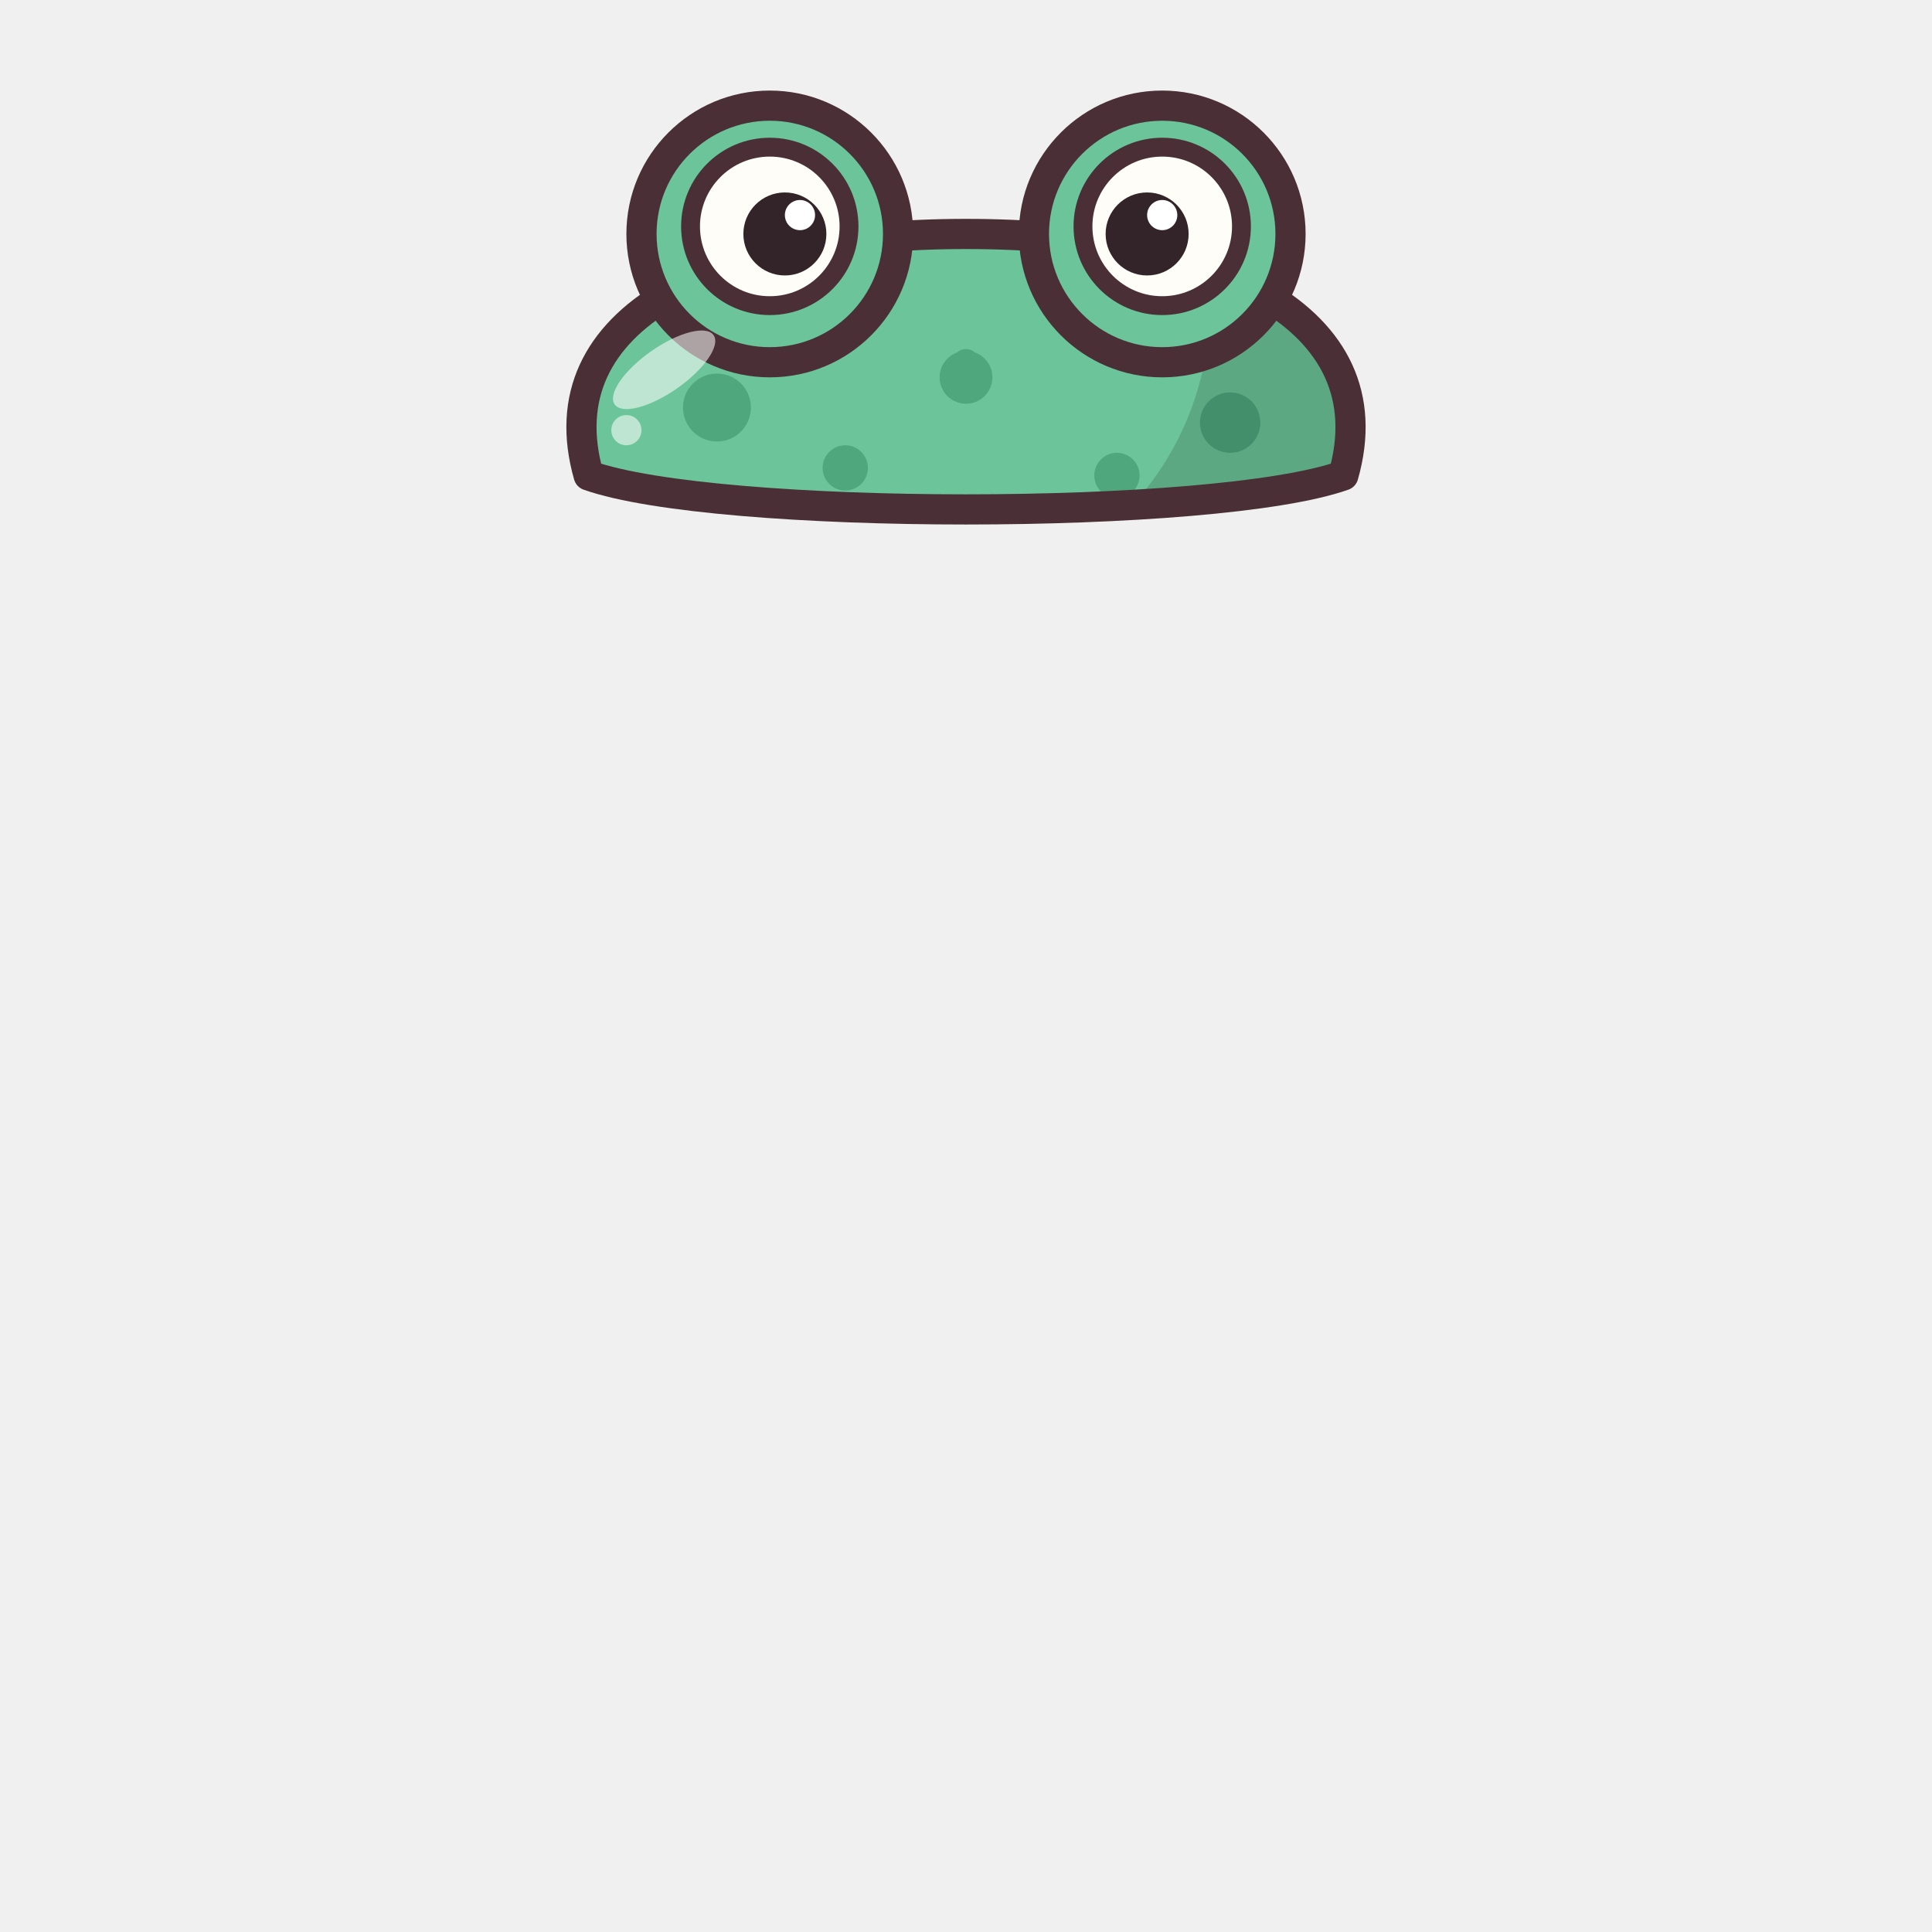
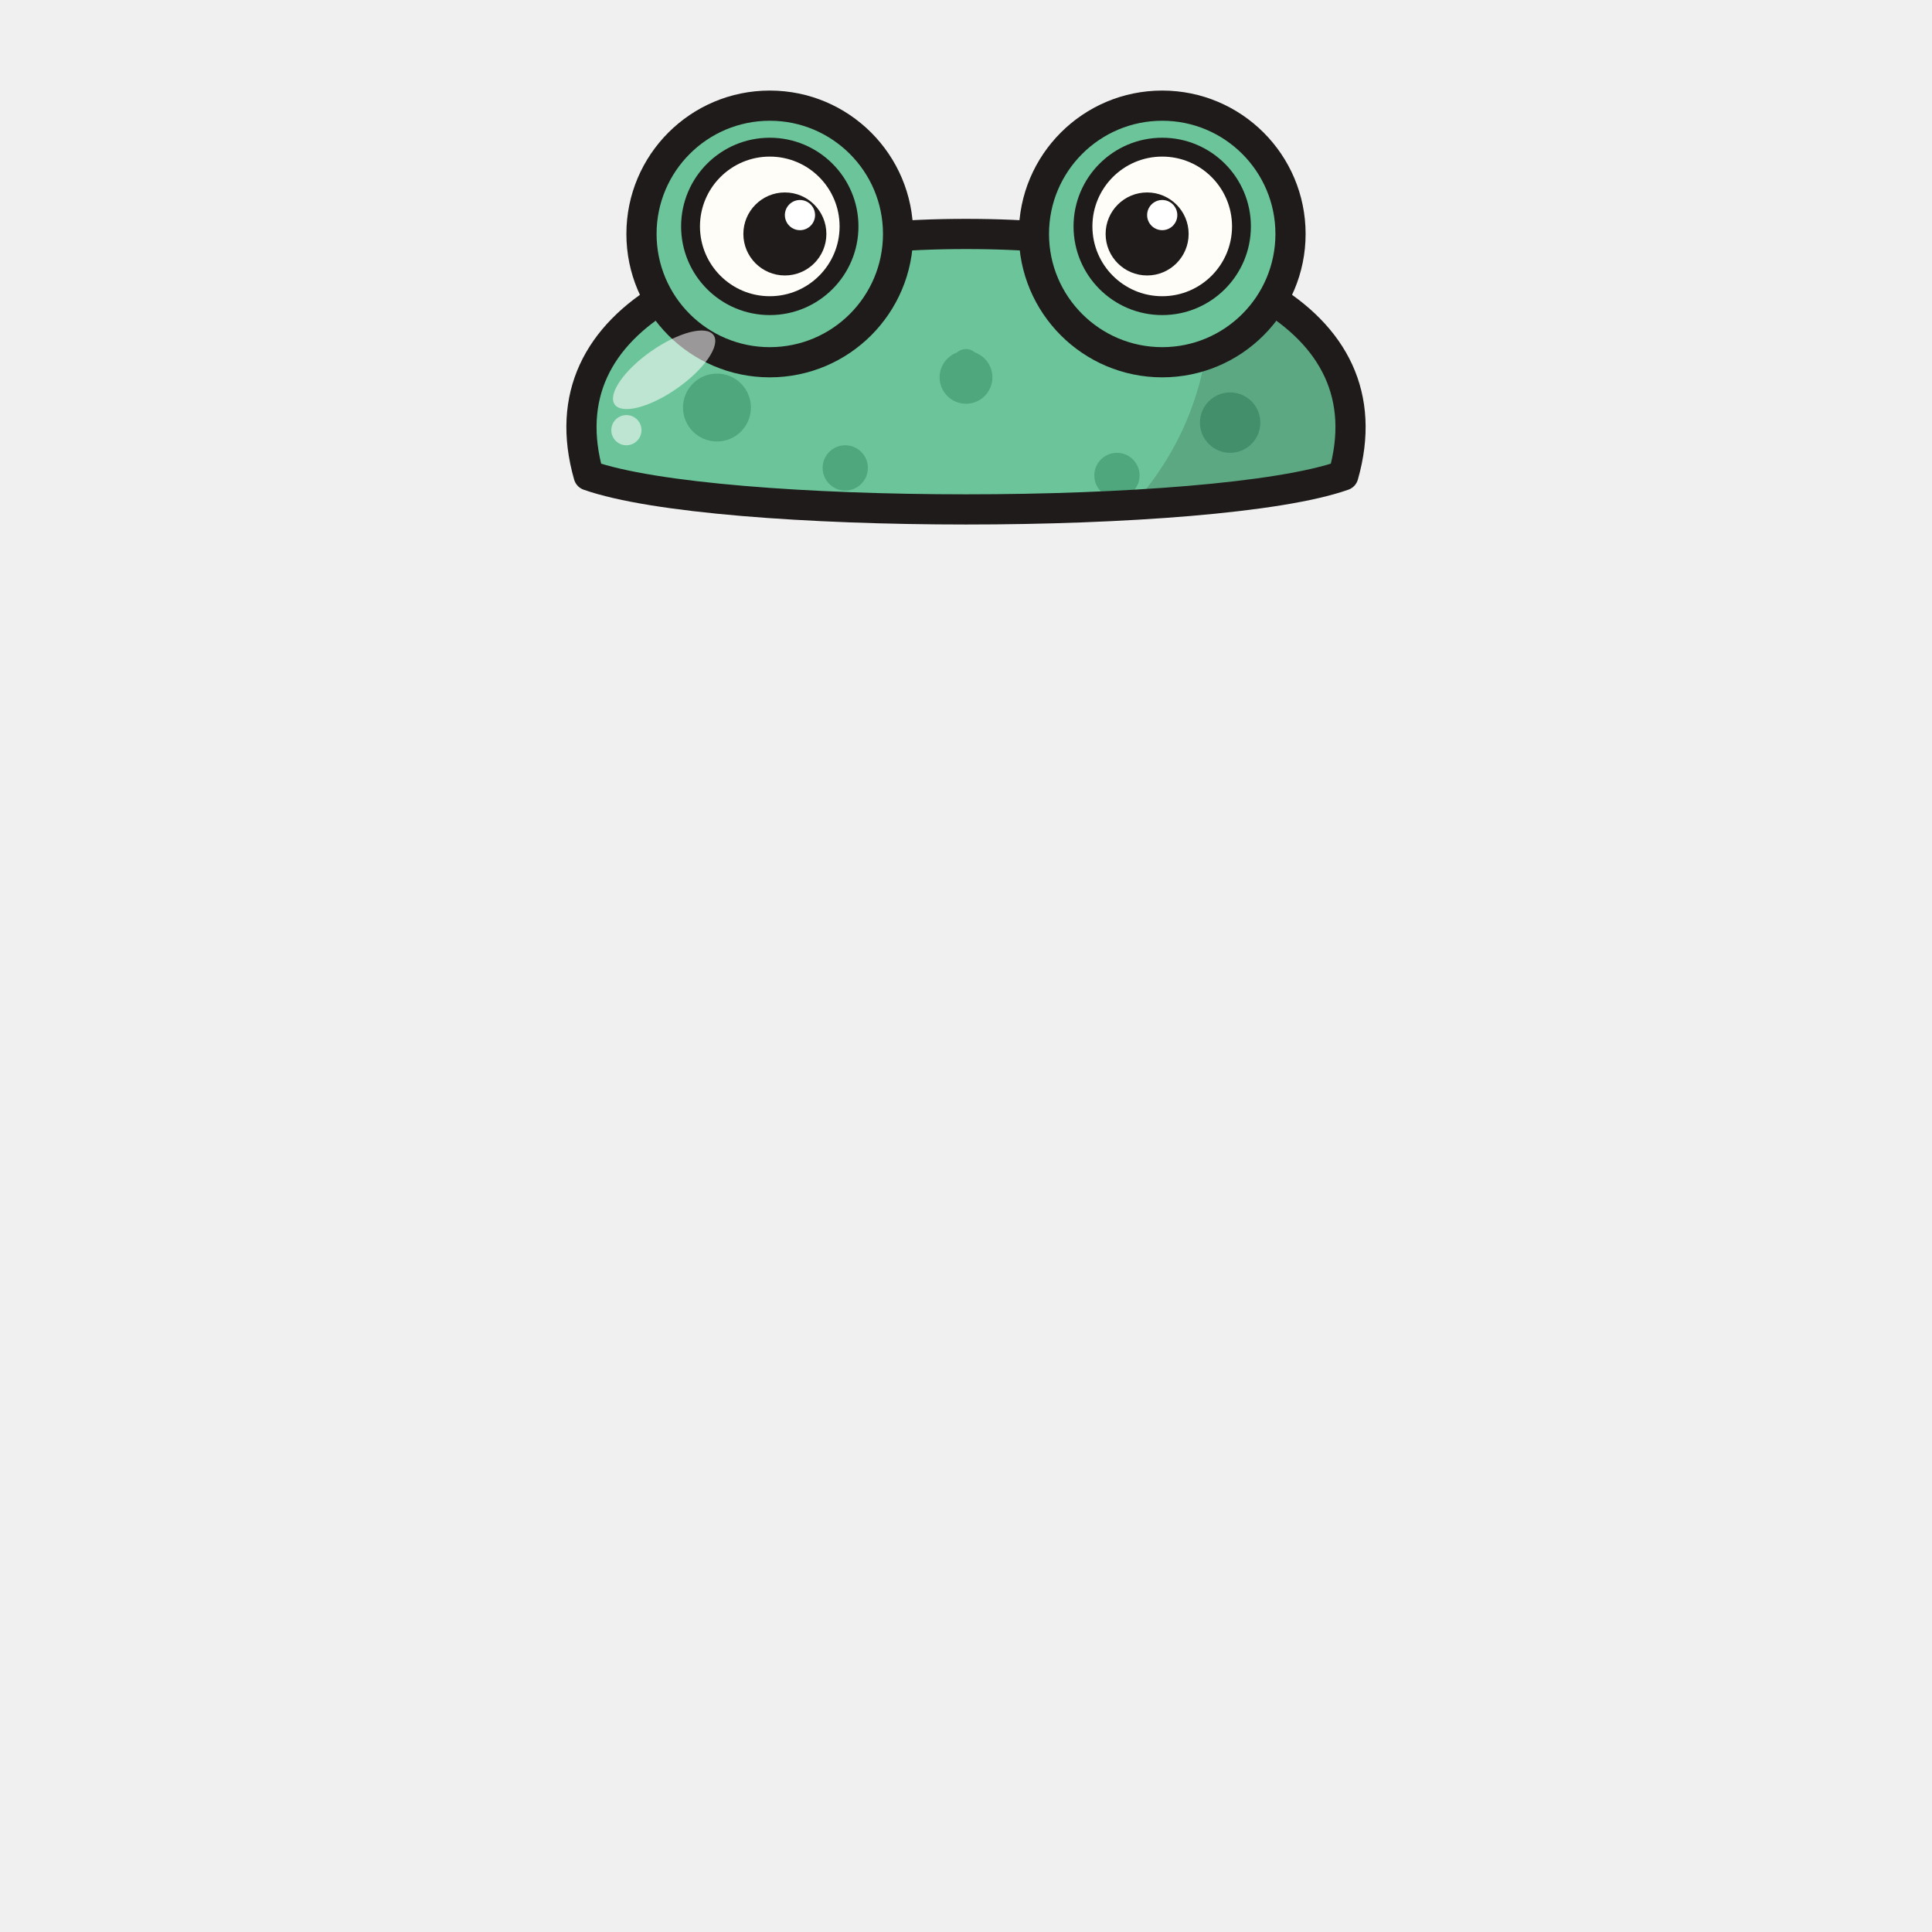
<svg xmlns="http://www.w3.org/2000/svg" viewBox="0 0 512 512" width="512" height="512">
  <defs>
    <path id="rn-dome" d="M156 126 C144 84 190 62 256 62 C322 62 368 84 356 126 C322 138 190 138 156 126 Z" />
    <clipPath id="rn-clip">
      <use href="#rn-dome" />
    </clipPath>
  </defs>
  <g stroke-linejoin="round" stroke-linecap="round">
    <use href="#rn-dome" fill="#6CC59A" />
    <g clip-path="url(#rn-clip)">
      <g fill="#4FA77E">
        <circle cx="190" cy="108" r="9" />
        <circle cx="326" cy="112" r="8" />
        <circle cx="256" cy="100" r="7" />
        <circle cx="224" cy="124" r="6" />
        <circle cx="296" cy="126" r="6" />
      </g>
      <path fill="#000" fill-opacity="0.15" d="M318 62 C366 80 368 112 354 130 L300 134 C320 112 324 84 318 62 Z" />
    </g>
-     <use href="#rn-dome" fill="none" stroke="#4A3036" stroke-width="8" />
+     <use href="#rn-dome" fill="none" stroke="#1F1B1A" stroke-width="8" />
    <g>
-       <circle cx="204" cy="62" r="34" fill="#6CC59A" stroke="#4A3036" stroke-width="8" />
-       <circle cx="308" cy="62" r="34" fill="#6CC59A" stroke="#4A3036" stroke-width="8" />
-       <circle cx="204" cy="60" r="21" fill="#FFFDF8" stroke="#4A3036" stroke-width="5" />
-       <circle cx="308" cy="60" r="21" fill="#FFFDF8" stroke="#4A3036" stroke-width="5" />
-       <circle cx="208" cy="62" r="11" fill="#33242A" />
-       <circle cx="304" cy="62" r="11" fill="#33242A" />
+       <circle cx="204" cy="62" r="34" fill="#6CC59A" stroke="#1F1B1A" stroke-width="8" />
+       <circle cx="308" cy="62" r="34" fill="#6CC59A" stroke="#1F1B1A" stroke-width="8" />
+       <circle cx="204" cy="60" r="21" fill="#FFFDF8" stroke="#1F1B1A" stroke-width="5" />
+       <circle cx="308" cy="60" r="21" fill="#FFFDF8" stroke="#1F1B1A" stroke-width="5" />
+       <circle cx="208" cy="62" r="11" fill="#1F1B1A" />
+       <circle cx="304" cy="62" r="11" fill="#1F1B1A" />
      <circle cx="212" cy="57" r="4" fill="#FFFFFF" />
      <circle cx="308" cy="57" r="4" fill="#FFFFFF" />
    </g>
    <circle cx="256" cy="96" r="3.5" fill="#4FA77E" />
    <ellipse fill="#FFFFFF" fill-opacity="0.55" cx="176" cy="98" rx="6" ry="16" transform="rotate(55 176 98)" />
    <circle fill="#FFFFFF" fill-opacity="0.55" cx="166" cy="114" r="4" />
  </g>
</svg>
